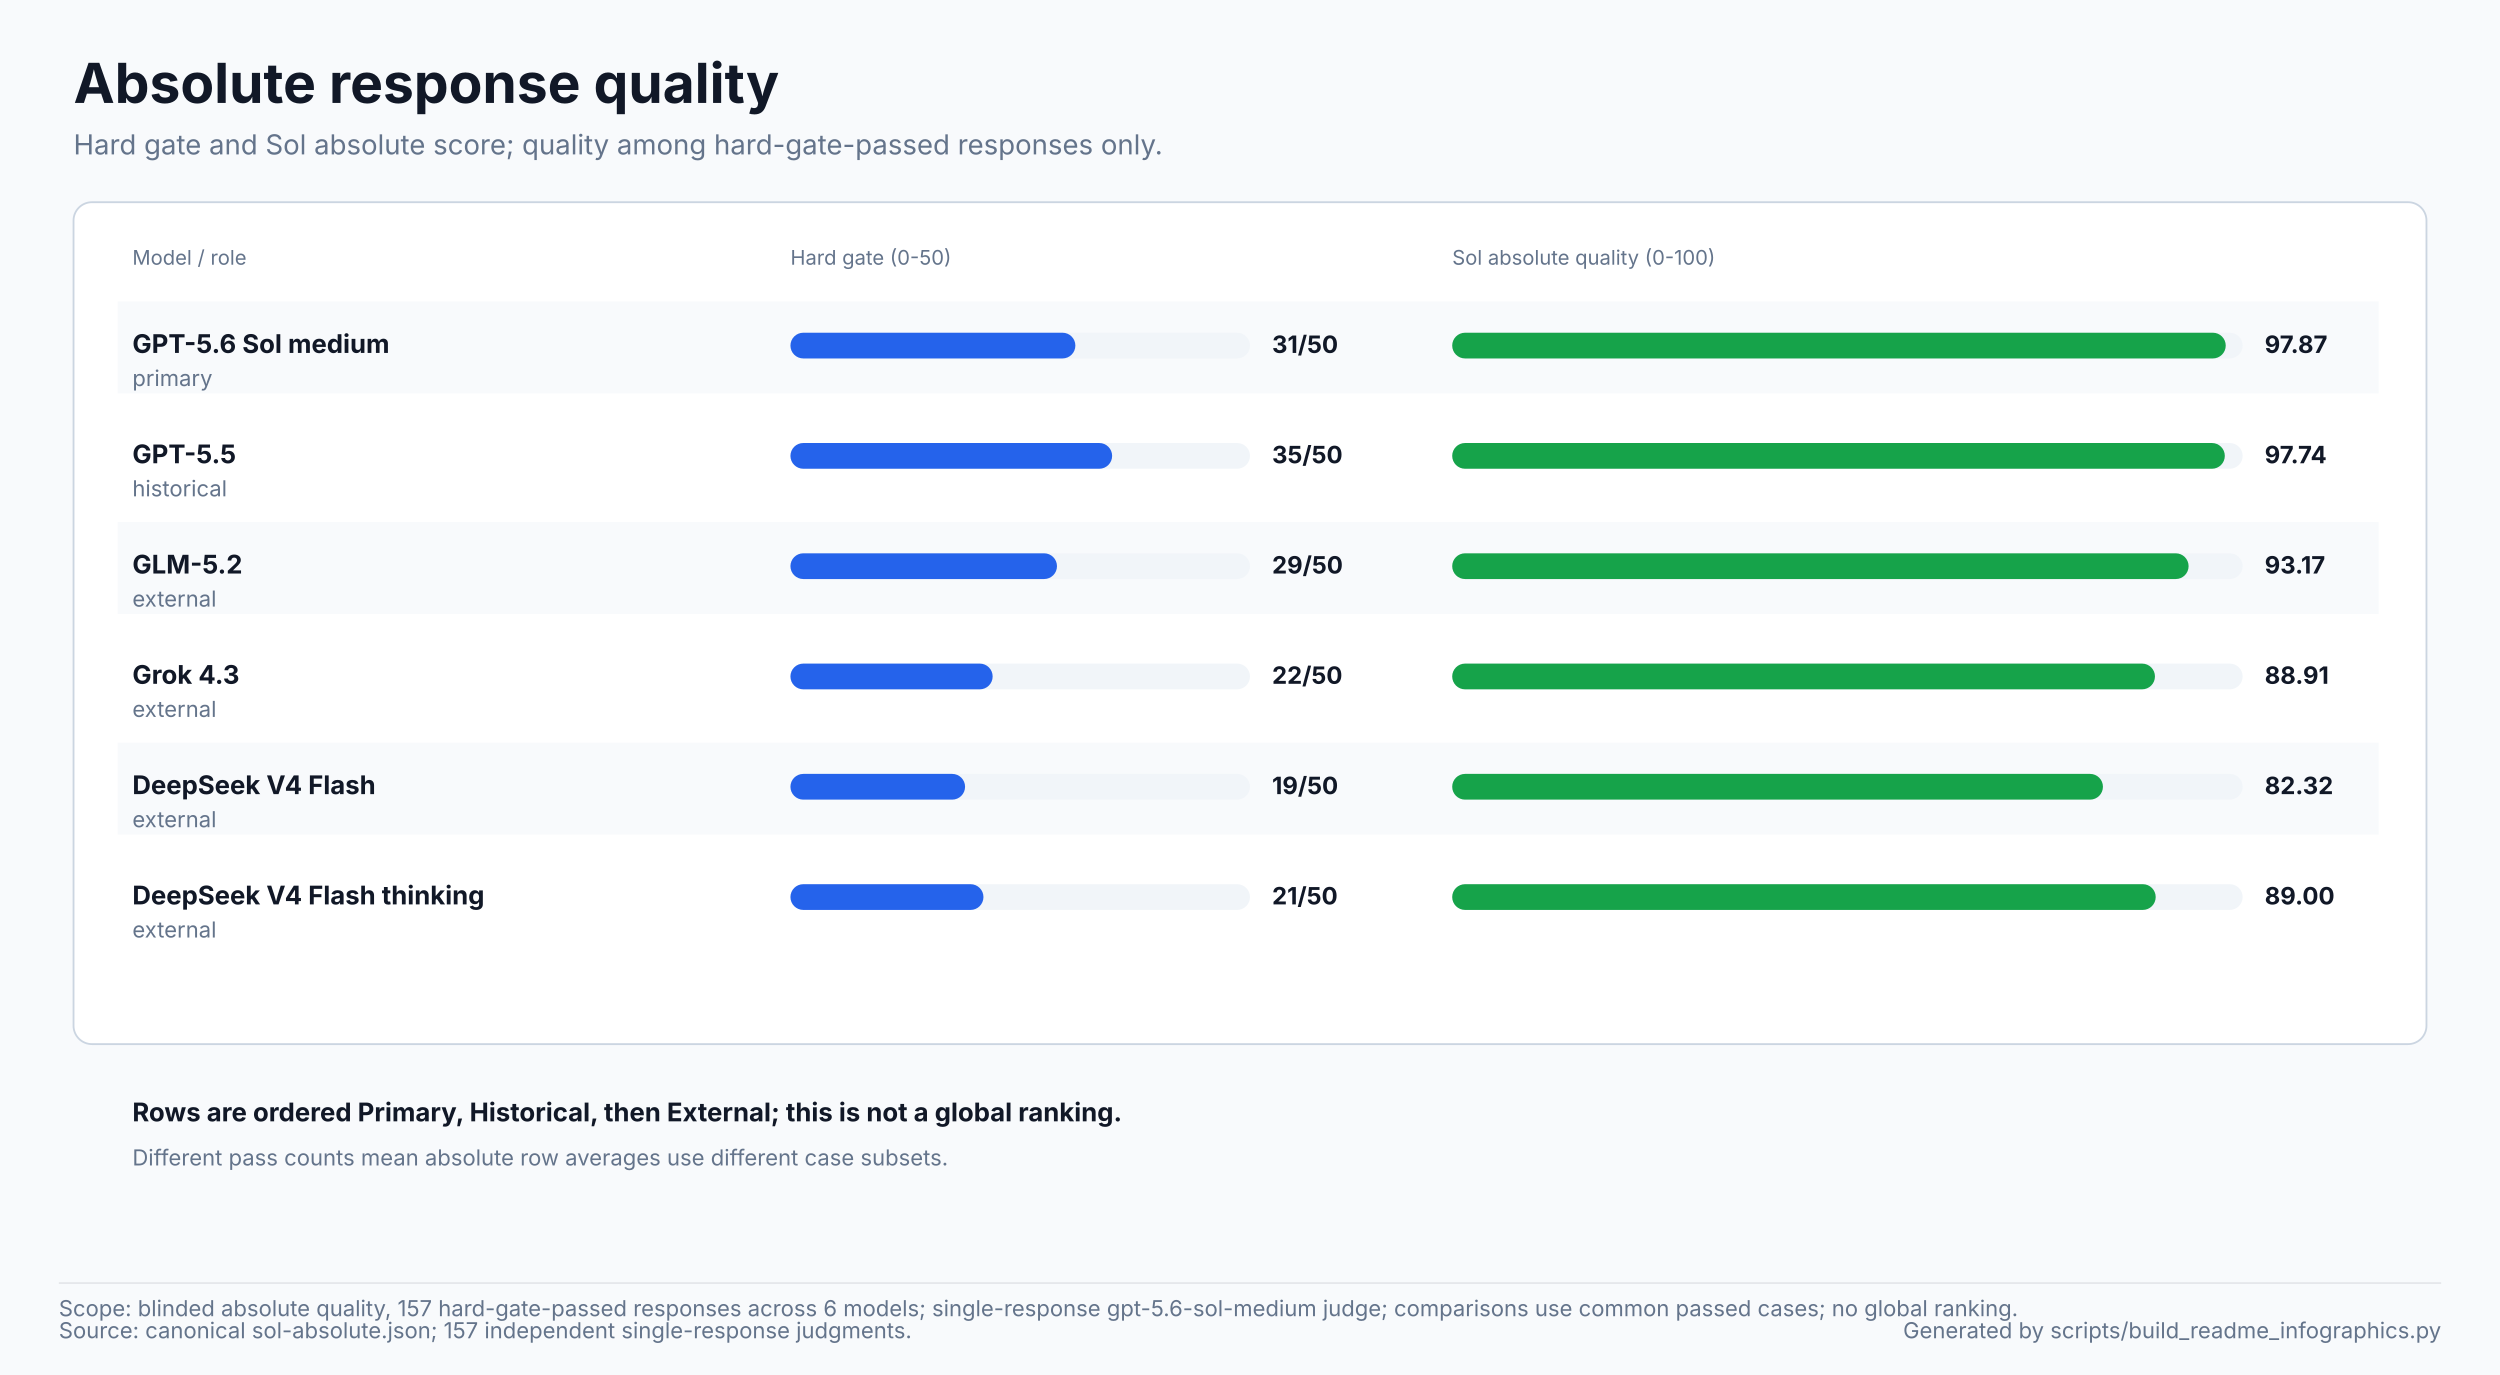
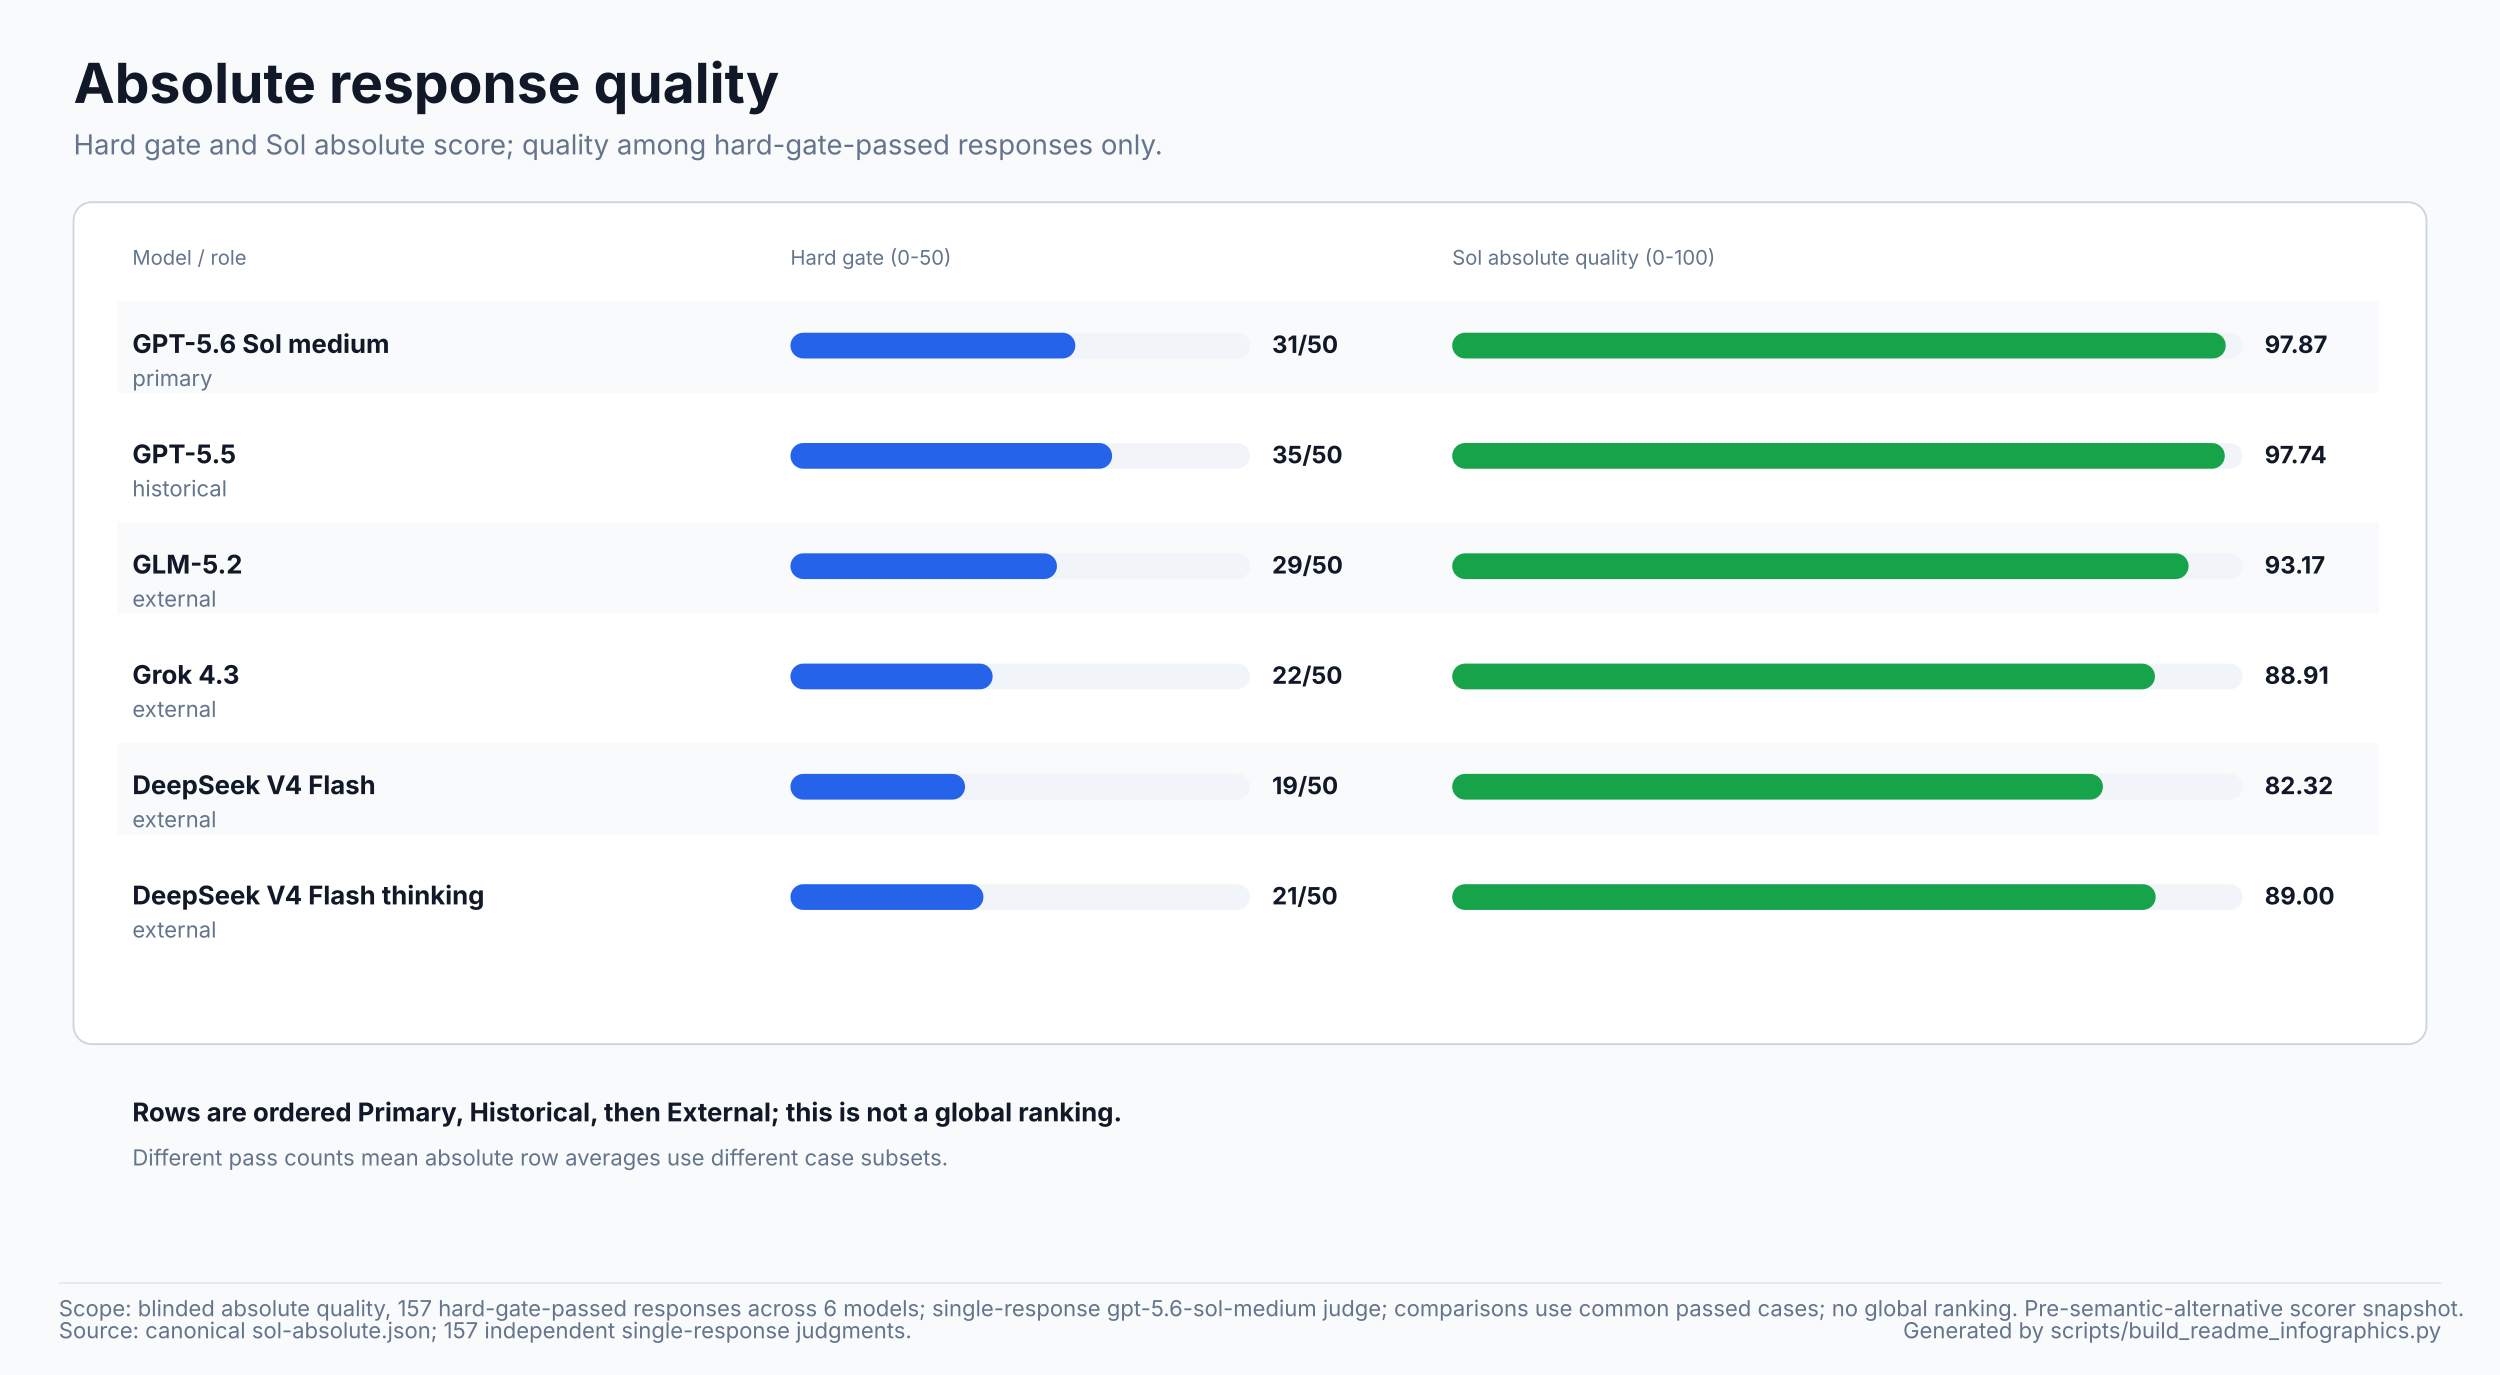
<svg xmlns="http://www.w3.org/2000/svg" width="1360" height="748" viewBox="0 0 1360 748" role="img" aria-labelledby="title desc">
  <style>
text{font-family:-apple-system,BlinkMacSystemFont,'Segoe UI',sans-serif;letter-spacing:0}
.title{font-size:30px;font-weight:700;fill:#111827}
.subtitle{font-size:15px;fill:#64748b}
.label{font-size:14px;font-weight:700;fill:#111827}
.small{font-size:12px;fill:#64748b}
.value{font-size:13px;font-weight:700;fill:#111827}
.axis{font-size:11px;fill:#64748b}
.cell{font-size:11px;font-weight:700;fill:#111827}
</style>
  <rect x="0" y="0" width="1360" height="748" fill="#f8fafc" />
  <text x="40.0" y="56.0" class="title">Absolute response quality</text>
  <text x="40.0" y="84.0" class="subtitle">Hard gate and Sol absolute score; quality among hard-gate-passed responses only.</text>
  <rect x="40.0" y="110.0" width="1280.0" height="458.0" rx="10.0" fill="#ffffff" stroke="#cbd5e1" />
  <text x="72.0" y="144.0" class="axis">Model / role</text>
  <text x="430.0" y="144.0" class="axis">Hard gate (0-50)</text>
  <text x="790.0" y="144.0" class="axis">Sol absolute quality (0-100)</text>
  <rect x="64.0" y="164.0" width="1230.0" height="50.0" rx="0.0" fill="#f8fafc" />
  <text x="72.0" y="192.0" class="label">GPT-5.6 Sol medium</text>
  <text x="72.0" y="210.0" class="small">primary</text>
  <rect x="430.0" y="181.0" width="250.0" height="14.0" rx="7.0" fill="#f1f5f9" />
  <rect x="430.0" y="181.0" width="155.0" height="14.0" rx="7.0" fill="#2563eb" />
  <text x="692.0" y="192.0" class="value">31/50</text>
  <rect x="790.0" y="181.0" width="430.0" height="14.0" rx="7.0" fill="#f1f5f9" />
  <rect x="790.0" y="181.0" width="420.8" height="14.0" rx="7.0" fill="#16a34a" />
  <text x="1232.0" y="192.0" class="value">97.87</text>
  <text x="72.0" y="252.0" class="label">GPT-5.5</text>
  <text x="72.0" y="270.0" class="small">historical</text>
  <rect x="430.0" y="241.0" width="250.0" height="14.0" rx="7.0" fill="#f1f5f9" />
  <rect x="430.0" y="241.0" width="175.0" height="14.0" rx="7.0" fill="#2563eb" />
  <text x="692.0" y="252.0" class="value">35/50</text>
  <rect x="790.0" y="241.0" width="430.0" height="14.0" rx="7.0" fill="#f1f5f9" />
  <rect x="790.0" y="241.0" width="420.3" height="14.0" rx="7.0" fill="#16a34a" />
  <text x="1232.0" y="252.0" class="value">97.74</text>
  <rect x="64.0" y="284.0" width="1230.0" height="50.0" rx="0.0" fill="#f8fafc" />
  <text x="72.0" y="312.0" class="label">GLM-5.2</text>
  <text x="72.0" y="330.0" class="small">external</text>
  <rect x="430.0" y="301.0" width="250.0" height="14.0" rx="7.0" fill="#f1f5f9" />
  <rect x="430.0" y="301.0" width="145.0" height="14.0" rx="7.0" fill="#2563eb" />
  <text x="692.0" y="312.0" class="value">29/50</text>
  <rect x="790.0" y="301.0" width="430.0" height="14.0" rx="7.0" fill="#f1f5f9" />
  <rect x="790.0" y="301.0" width="400.6" height="14.0" rx="7.0" fill="#16a34a" />
  <text x="1232.0" y="312.0" class="value">93.17</text>
  <text x="72.0" y="372.0" class="label">Grok 4.3</text>
  <text x="72.0" y="390.0" class="small">external</text>
  <rect x="430.0" y="361.0" width="250.0" height="14.0" rx="7.0" fill="#f1f5f9" />
  <rect x="430.0" y="361.0" width="110.0" height="14.0" rx="7.0" fill="#2563eb" />
  <text x="692.0" y="372.0" class="value">22/50</text>
  <rect x="790.0" y="361.0" width="430.0" height="14.0" rx="7.0" fill="#f1f5f9" />
  <rect x="790.0" y="361.0" width="382.3" height="14.0" rx="7.0" fill="#16a34a" />
  <text x="1232.0" y="372.0" class="value">88.91</text>
  <rect x="64.0" y="404.0" width="1230.0" height="50.0" rx="0.0" fill="#f8fafc" />
  <text x="72.0" y="432.0" class="label">DeepSeek V4 Flash</text>
  <text x="72.0" y="450.0" class="small">external</text>
  <rect x="430.0" y="421.0" width="250.0" height="14.0" rx="7.0" fill="#f1f5f9" />
  <rect x="430.0" y="421.0" width="95.0" height="14.0" rx="7.0" fill="#2563eb" />
  <text x="692.0" y="432.0" class="value">19/50</text>
  <rect x="790.0" y="421.0" width="430.0" height="14.0" rx="7.0" fill="#f1f5f9" />
  <rect x="790.0" y="421.0" width="354.0" height="14.0" rx="7.0" fill="#16a34a" />
  <text x="1232.0" y="432.0" class="value">82.32</text>
  <text x="72.0" y="492.0" class="label">DeepSeek V4 Flash thinking</text>
  <text x="72.0" y="510.0" class="small">external</text>
  <rect x="430.0" y="481.0" width="250.0" height="14.0" rx="7.0" fill="#f1f5f9" />
  <rect x="430.0" y="481.0" width="105.0" height="14.0" rx="7.0" fill="#2563eb" />
  <text x="692.0" y="492.0" class="value">21/50</text>
  <rect x="790.0" y="481.0" width="430.0" height="14.0" rx="7.0" fill="#f1f5f9" />
  <rect x="790.0" y="481.0" width="382.7" height="14.0" rx="7.0" fill="#16a34a" />
  <text x="1232.0" y="492.0" class="value">89.00</text>
  <text x="72.0" y="610.0" class="label">Rows are ordered Primary, Historical, then External; this is not a global ranking.</text>
  <text x="72.0" y="634.0" class="small">Different pass counts mean absolute row averages use different case subsets.</text>
  <line x1="32.0" y1="698.0" x2="1328.0" y2="698.0" stroke="#e5e7eb" stroke-width="1" />
-   <text x="32.0" y="716.0" class="small">Scope: blinded absolute quality, 157 hard-gate-passed responses across 6 models; single-response gpt-5.6-sol-medium judge; comparisons use common passed cases; no global ranking.</text>
+   <text x="32.0" y="716.0" class="small">Scope: blinded absolute quality, 157 hard-gate-passed responses across 6 models; single-response gpt-5.6-sol-medium judge; comparisons use common passed cases; no global ranking. Pre-semantic-alternative scorer snapshot.</text>
  <text x="32.0" y="728.0" class="small">Source: canonical sol-absolute.json; 157 independent single-response judgments.</text>
  <text x="1328.0" y="728.0" class="small" text-anchor="end">Generated by scripts/build_readme_infographics.py</text>
</svg>
